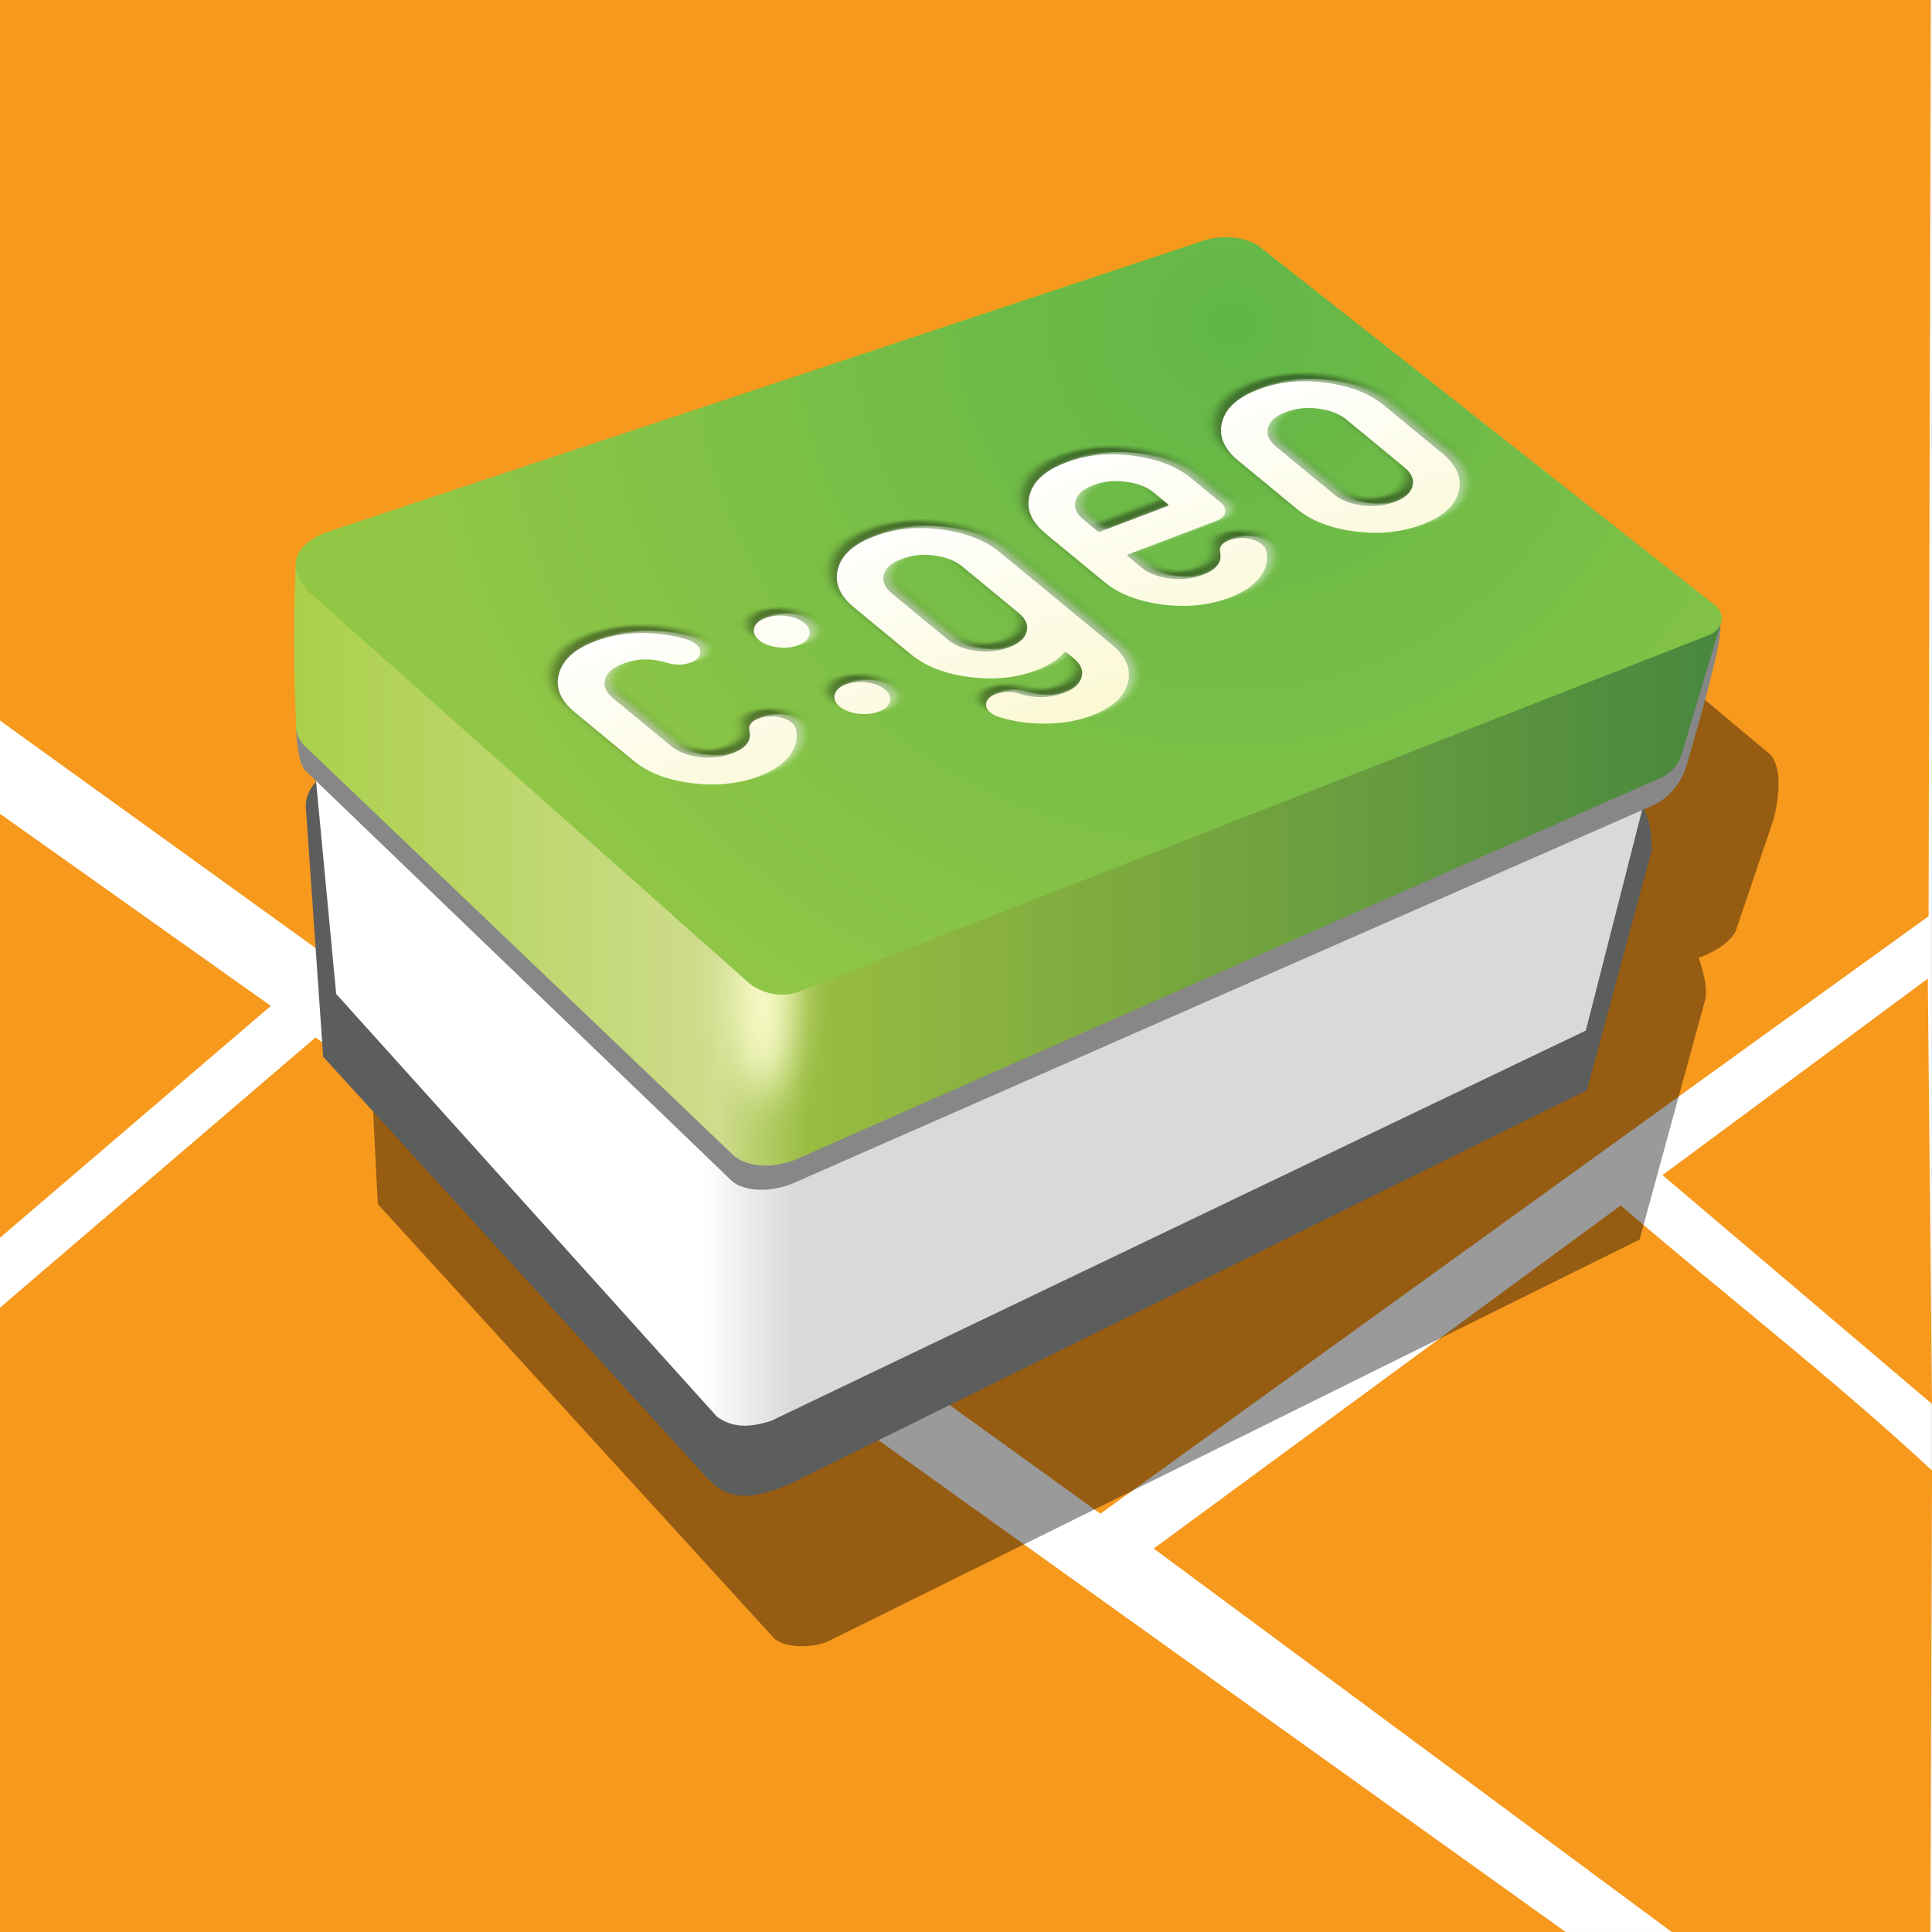
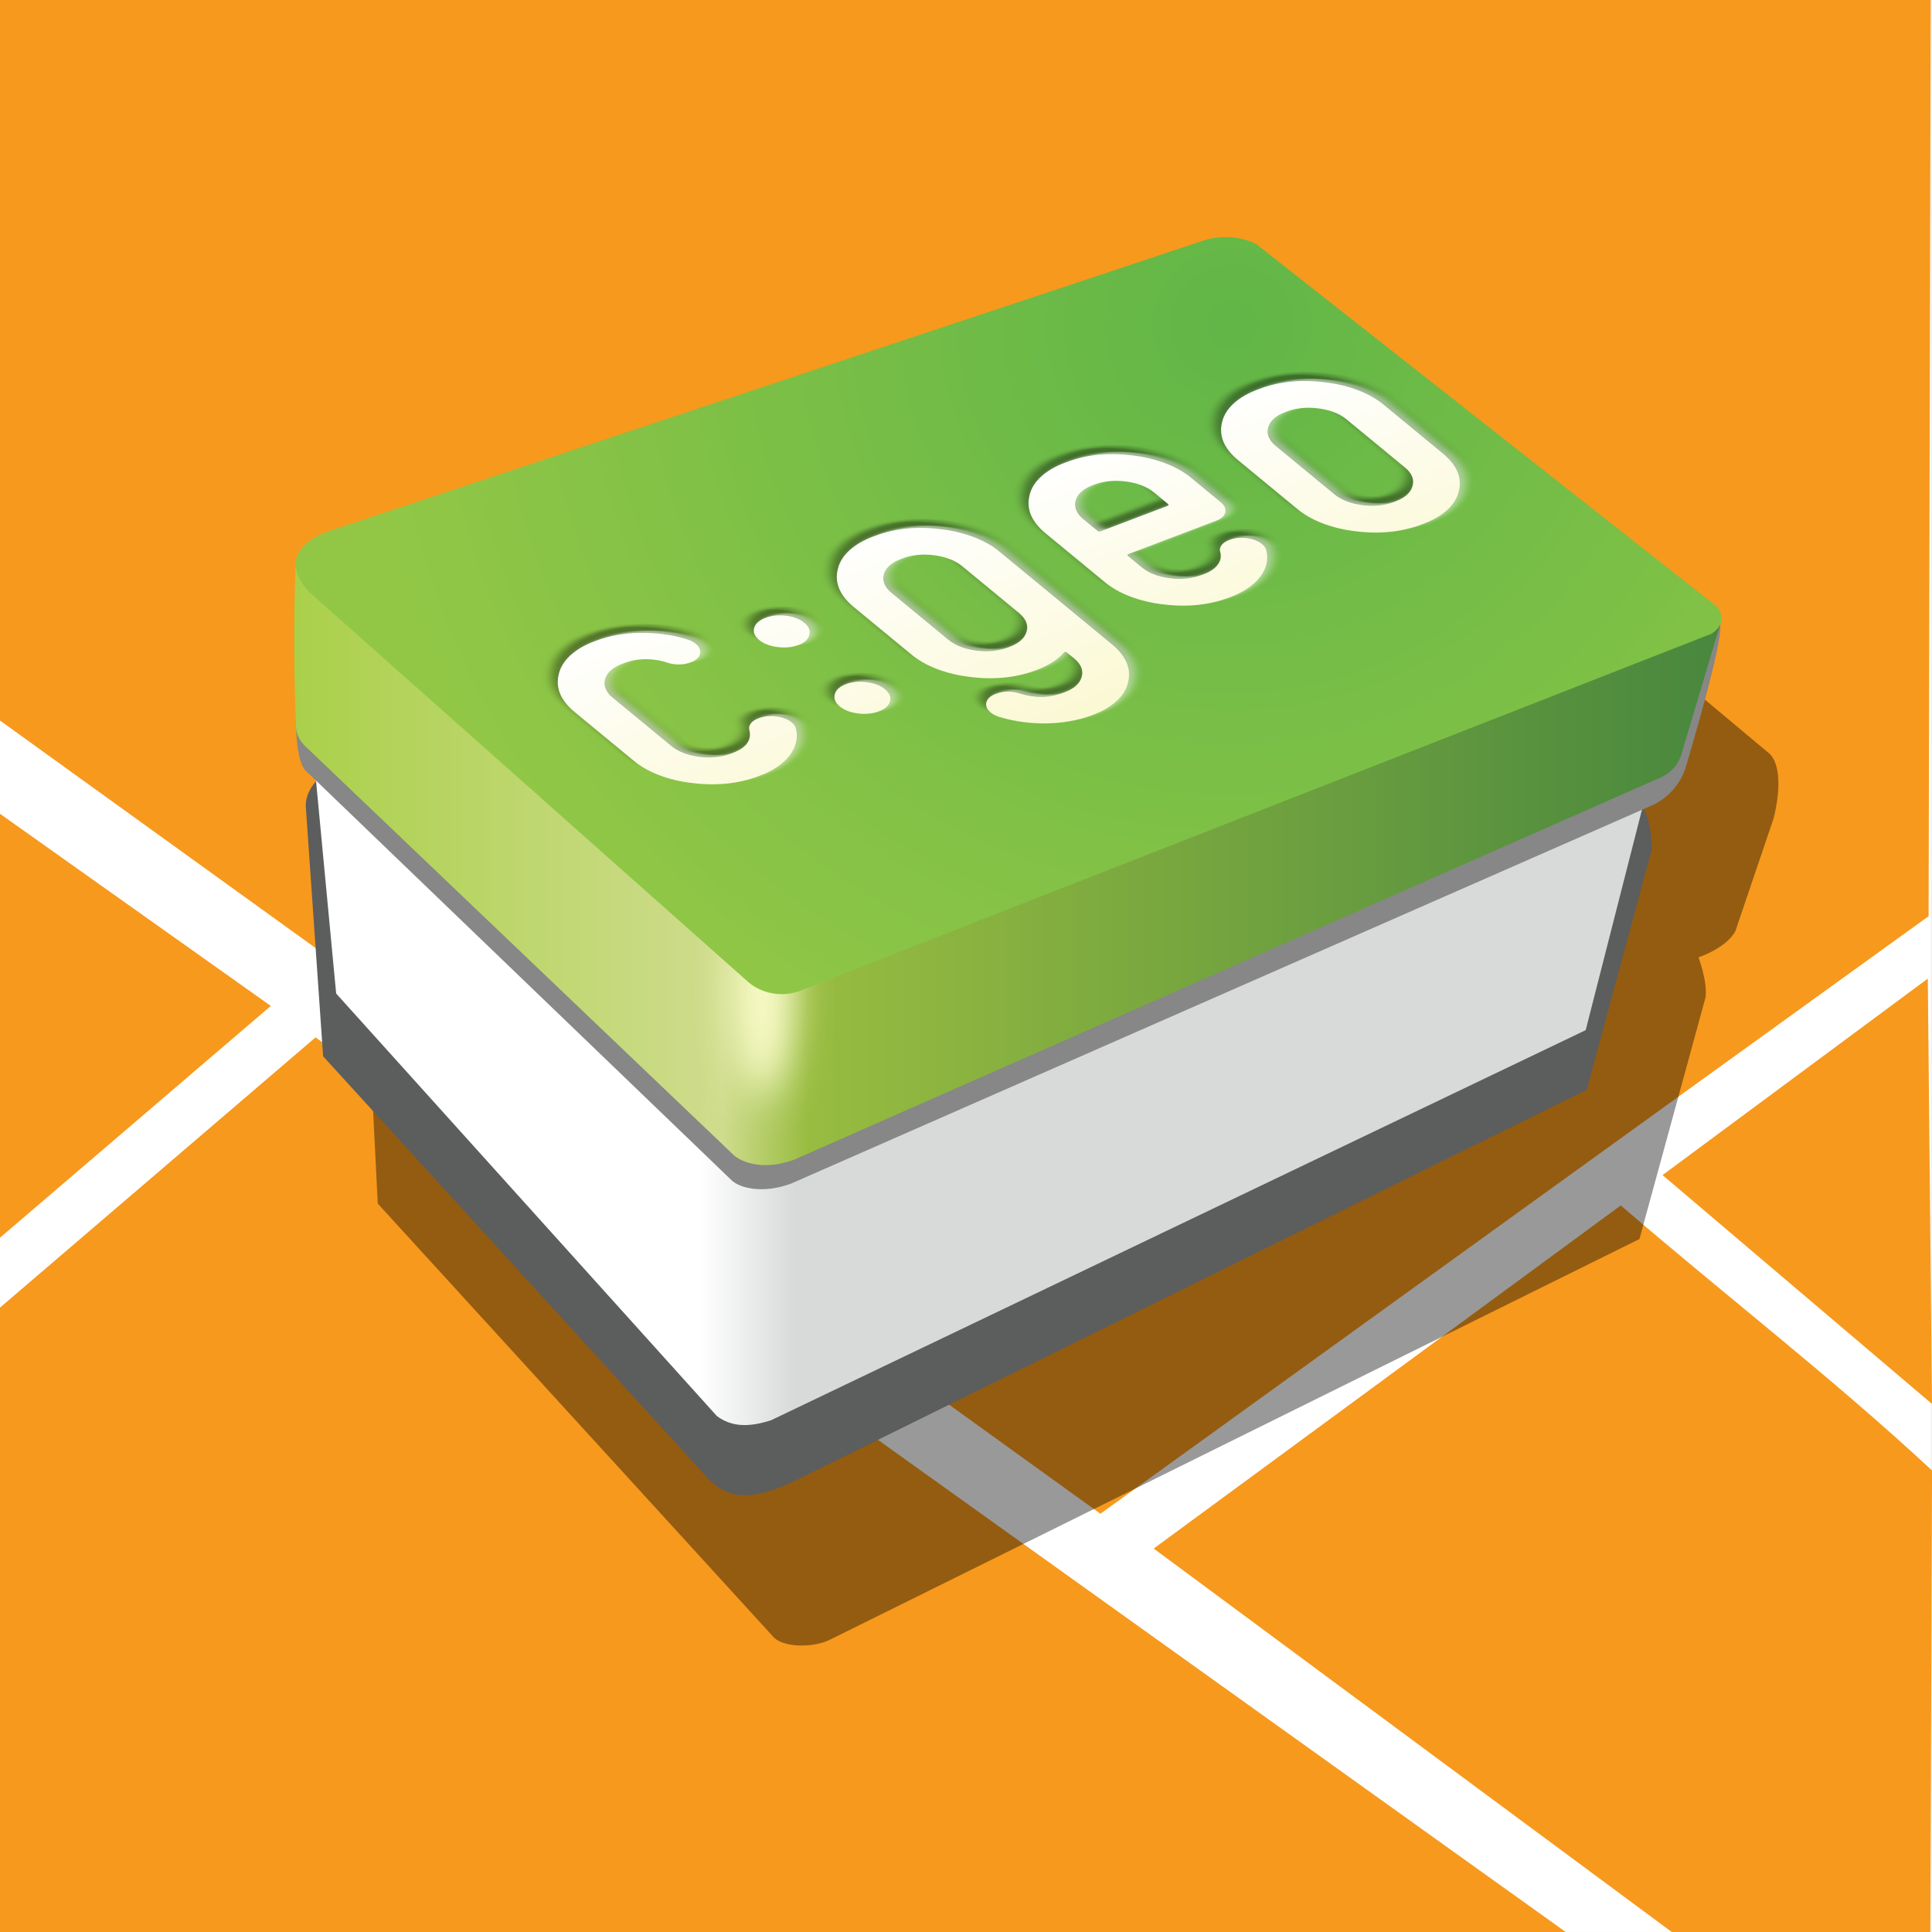
- <svg xmlns="http://www.w3.org/2000/svg" xmlns:xlink="http://www.w3.org/1999/xlink" id="svg2985" version="1.1" width="512" height="512">
-   <defs id="defs2989">
-     <rect x="22.591" y="297.652" width="151.252" height="53.027" id="rect931" />
-     <linearGradient id="linearGradient3837">
-       <stop style="stop-color:#fbf9d4;stop-opacity:1;" offset="0" id="stop3839" />
-       <stop style="stop-color:#ffffff;stop-opacity:1;" offset="1" id="stop3841" />
+ <svg xmlns="http://www.w3.org/2000/svg" xmlns:xlink="http://www.w3.org/1999/xlink" width="512" height="512">
+   <defs>
+     <linearGradient id="e">
+       <stop offset="0" stop-color="#fbf9d4" />
+       <stop offset="1" stop-color="#fff" />
    </linearGradient>
-     <linearGradient id="linearGradient3936">
-       <stop style="stop-color:#f7991d;stop-opacity:1;" offset="0" id="stop3938" />
-       <stop style="stop-color:#f8b339;stop-opacity:1;" offset="1" id="stop3940" />
+     <linearGradient id="c">
+       <stop offset="0" stop-color="#fff" />
+       <stop offset=".29" stop-color="#fff" />
+       <stop offset=".36" stop-color="#d8dada" />
+       <stop offset="1" stop-color="#d8dada" />
    </linearGradient>
-     <linearGradient id="linearGradient3928">
-       <stop id="stop3930" offset="0" style="stop-color:#000000;stop-opacity:0.128;" />
-       <stop id="stop3932" offset="1" style="stop-color:#000000;stop-opacity:0.073;" />
+     <linearGradient id="b">
+       <stop offset="0" stop-color="#aad04a" />
+       <stop offset=".3" stop-color="#cfdc8d" />
+       <stop offset=".36" stop-color="#98bc40" />
+       <stop offset="1" stop-color="#48873e" />
    </linearGradient>
-     <linearGradient id="linearGradient3863">
-       <stop style="stop-color:#ffc34a;stop-opacity:1;" offset="0" id="stop3865" />
-       <stop style="stop-color:#f9a62f;stop-opacity:1;" offset="1" id="stop3867" />
+     <linearGradient id="d">
+       <stop offset="0" stop-color="#61b647" />
+       <stop offset="1" stop-color="#92c746" />
    </linearGradient>
-     <linearGradient id="linearGradient3801">
-       <stop style="stop-color:#ffffff;stop-opacity:0.1;" offset="0" id="stop3803" />
-       <stop style="stop-color:#ffffff;stop-opacity:0;" offset="1" id="stop3805" />
+     <linearGradient id="a">
+       <stop offset="0" stop-opacity=".06" />
+       <stop offset="1" stop-opacity=".11" />
    </linearGradient>
-     <linearGradient id="linearGradient3890">
-       <stop style="stop-color:#ffffff;stop-opacity:1;" offset="0" id="stop3892" />
-       <stop id="stop3900" offset="0.292" style="stop-color:#ffffff;stop-opacity:1;" />
-       <stop id="stop3898" offset="0.359" style="stop-color:#d8dada;stop-opacity:1;" />
-       <stop style="stop-color:#d8dada;stop-opacity:1;" offset="1" id="stop3894" />
-     </linearGradient>
-     <linearGradient id="linearGradient3864">
-       <stop style="stop-color:#aad04a;stop-opacity:1;" offset="0" id="stop3866" />
-       <stop id="stop3872" offset="0.298" style="stop-color:#cfdc8d;stop-opacity:1;" />
-       <stop style="stop-color:#98bc40;stop-opacity:1;" offset="0.36" id="stop3882" />
-       <stop style="stop-color:#48873e;stop-opacity:1;" offset="1" id="stop3868" />
-     </linearGradient>
-     <linearGradient id="linearGradient3838">
-       <stop style="stop-color:#61b647;stop-opacity:1;" offset="0" id="stop3840" />
-       <stop style="stop-color:#92c746;stop-opacity:1;" offset="1" id="stop3842" />
-     </linearGradient>
-     <linearGradient id="linearGradient3828">
-       <stop id="stop3830" offset="0" style="stop-color:#000000;stop-opacity:0.133;" />
-       <stop id="stop3832" offset="1" style="stop-color:#000000;stop-opacity:0.111;" />
-     </linearGradient>
-     <linearGradient id="linearGradient3796">
-       <stop style="stop-color:#000000;stop-opacity:0.056;" offset="0" id="stop3798" />
-       <stop style="stop-color:#000000;stop-opacity:0.106;" offset="1" id="stop3800" />
-     </linearGradient>
-     <linearGradient xlink:href="#linearGradient3796" id="linearGradient3810" x1="335.739" y1="344.358" x2="496.041" y2="344.358" gradientUnits="userSpaceOnUse" />
-     <filter id="filter4143" style="color-interpolation-filters:sRGB;">
-       <feFlood id="feFlood4145" flood-opacity="0.5" flood-color="rgb(255,255,255)" result="flood" />
-       <feComposite in2="SourceGraphic" id="feComposite4147" in="flood" operator="in" result="composite1" />
-       <feGaussianBlur id="feGaussianBlur4149" in="composite" stdDeviation="0.7" result="blur" />
-       <feOffset id="feOffset4151" dx="1.5" dy="0" result="offset" />
-       <feComposite in2="offset" id="feComposite4153" in="SourceGraphic" operator="over" result="fbSourceGraphic" />
-       <feColorMatrix result="fbSourceGraphicAlpha" in="fbSourceGraphic" values="0 0 0 -1 0 0 0 0 -1 0 0 0 0 -1 0 0 0 0 1 0" id="feColorMatrix4297" />
-       <feFlood id="feFlood4299" flood-opacity="0.4" flood-color="rgb(0,0,0)" result="flood" in="fbSourceGraphic" />
-       <feComposite id="feComposite4301" in2="fbSourceGraphic" in="flood" operator="in" result="composite1" />
-       <feGaussianBlur id="feGaussianBlur4303" in="composite" stdDeviation="0.8" result="blur" />
-       <feOffset id="feOffset4305" dx="0.4" dy="-2.5" result="offset" />
-       <feComposite id="feComposite4307" in2="offset" in="fbSourceGraphic" operator="over" result="composite2" />
+     <linearGradient xlink:href="#b" id="g" x1="66.47" x2="453.38" y1="197.86" y2="197.86" gradientTransform="translate(12.77 46.62)" gradientUnits="userSpaceOnUse" />
+     <linearGradient xlink:href="#c" id="f" x1="70.63" x2="435.79" y1="258.15" y2="258.15" gradientTransform="translate(12.77 46.62)" gradientUnits="userSpaceOnUse" />
+     <linearGradient xlink:href="#e" id="j" x1="72.74" x2="73.04" y1="272.04" y2="196.94" gradientTransform="translate(-4.1 5.46)" gradientUnits="userSpaceOnUse" />
+     <linearGradient xlink:href="#e" id="l" x1="72.74" x2="73.04" y1="272.04" y2="196.94" gradientTransform="translate(-4.1 5.46)" gradientUnits="userSpaceOnUse" />
+     <linearGradient xlink:href="#e" id="m" x1="72.74" x2="73.04" y1="272.04" y2="196.94" gradientTransform="translate(-4.1 5.46)" gradientUnits="userSpaceOnUse" />
+     <linearGradient xlink:href="#e" id="n" x1="72.74" x2="73.04" y1="272.04" y2="196.94" gradientTransform="translate(-4.1 5.46)" gradientUnits="userSpaceOnUse" />
+     <linearGradient xlink:href="#e" id="o" x1="72.74" x2="73.04" y1="272.04" y2="196.94" gradientTransform="translate(-4.1 5.46)" gradientUnits="userSpaceOnUse" />
+     <linearGradient xlink:href="#e" id="p" x1="72.74" x2="73.04" y1="272.04" y2="196.94" gradientTransform="translate(-4.1 5.46)" gradientUnits="userSpaceOnUse" />
+     <filter id="h" width="2.48" height="1.51" x="-.74" y="-.26">
+       <feGaussianBlur stdDeviation="5.75" />
    </filter>
-     <linearGradient gradientUnits="userSpaceOnUse" y2="197.857" x2="453.377" y1="197.857" x1="66.473" id="linearGradient3880" xlink:href="#linearGradient3864" gradientTransform="translate(12.77222,46.61618)" />
-     <linearGradient gradientUnits="userSpaceOnUse" y2="258.149" x2="435.788" y1="258.149" x1="70.627" id="linearGradient3896" xlink:href="#linearGradient3890" gradientTransform="translate(12.77222,46.61618)" />
-     <filter height="1.515" y="-0.257" width="2.476" x="-0.738" id="filter3916">
-       <feGaussianBlur id="feGaussianBlur3918" stdDeviation="5.751" />
+     <filter id="k" width="1.04" height="1.13" x="-.02" y="-.08" color-interpolation-filters="sRGB">
+       <feFlood flood-color="#FFF" flood-opacity=".5" result="flood" />
+       <feComposite in="flood" in2="SourceGraphic" operator="in" result="composite1" />
+       <feGaussianBlur in="composite" result="blur" stdDeviation=".7" />
+       <feOffset dx="1.5" result="offset" />
+       <feComposite in="SourceGraphic" in2="offset" result="fbSourceGraphic" />
+       <feColorMatrix in="fbSourceGraphic" result="fbSourceGraphicAlpha" values="0 0 0 -1 0 0 0 0 -1 0 0 0 0 -1 0 0 0 0 1 0" />
+       <feFlood flood-color="#000" flood-opacity=".4" result="flood" />
+       <feComposite in="flood" in2="fbSourceGraphic" operator="in" result="composite1" />
+       <feGaussianBlur in="composite" result="blur" stdDeviation=".8" />
+       <feOffset dx=".4" dy="-2.5" result="offset" />
+       <feComposite in="fbSourceGraphic" in2="offset" result="composite2" />
    </filter>
-     <radialGradient gradientUnits="userSpaceOnUse" gradientTransform="matrix(-0.6639301,1.029472,-1.021062,-0.6585058,510.6407,-205.9462)" r="193.2" fy="-10.862" fx="283.496" cy="-10.862" cx="283.496" id="radialGradient3922" xlink:href="#linearGradient3838" />
-     <linearGradient gradientTransform="translate(-4.101206,5.461677)" gradientUnits="userSpaceOnUse" y2="196.94" x2="73.038" y1="272.043" x1="72.744" id="linearGradient3843" xlink:href="#linearGradient3837" />
-     <filter style="color-interpolation-filters:sRGB;" id="filter4143-3" x="-0.017" y="-0.079" width="1.044" height="1.125">
-       <feFlood result="flood" flood-color="rgb(255,255,255)" flood-opacity="0.5" id="feFlood4145-7" />
-       <feComposite result="composite1" operator="in" in="flood" id="feComposite4147-5" in2="SourceGraphic" />
-       <feGaussianBlur result="blur" stdDeviation="0.7" in="composite" id="feGaussianBlur4149-9" />
-       <feOffset result="offset" dy="0" dx="1.5" id="feOffset4151-2" />
-       <feComposite result="fbSourceGraphic" operator="over" in="SourceGraphic" id="feComposite4153-2" in2="offset" />
-       <feColorMatrix id="feColorMatrix4297-8" values="0 0 0 -1 0 0 0 0 -1 0 0 0 0 -1 0 0 0 0 1 0" in="fbSourceGraphic" result="fbSourceGraphicAlpha" />
-       <feFlood in="fbSourceGraphic" result="flood" flood-color="rgb(0,0,0)" flood-opacity="0.4" id="feFlood4299-9" />
-       <feComposite result="composite1" operator="in" in="flood" in2="fbSourceGraphic" id="feComposite4301-7" />
-       <feGaussianBlur result="blur" stdDeviation="0.8" in="composite" id="feGaussianBlur4303-3" />
-       <feOffset result="offset" dy="-2.5" dx="0.4" id="feOffset4305-6" />
-       <feComposite result="composite2" operator="over" in="fbSourceGraphic" in2="offset" id="feComposite4307-1" />
-     </filter>
-     <linearGradient id="linearGradient6127">
-       <stop id="stop6129" offset="0" style="stop-color:#00c0ff;stop-opacity:1;" />
-       <stop id="stop6131" offset="1" style="stop-color:#3486cb;stop-opacity:1;" />
-     </linearGradient>
-     <linearGradient id="linearGradient4555">
-       <stop id="stop4557" offset="0" style="stop-color:#898989;stop-opacity:1;" />
-       <stop id="stop4559" offset="1" style="stop-color:#505050;stop-opacity:1;" />
-     </linearGradient>
-     <linearGradient y2="196.94" x2="73.038" y1="272.043" x1="72.744" gradientTransform="translate(-4.101206,5.461677)" gradientUnits="userSpaceOnUse" id="linearGradient1377" xlink:href="#linearGradient3837" />
-     <linearGradient y2="196.94" x2="73.038" y1="272.043" x1="72.744" gradientTransform="translate(-4.101206,5.461677)" gradientUnits="userSpaceOnUse" id="linearGradient1379" xlink:href="#linearGradient3837" />
-     <linearGradient y2="196.94" x2="73.038" y1="272.043" x1="72.744" gradientTransform="translate(-4.101206,5.461677)" gradientUnits="userSpaceOnUse" id="linearGradient1381" xlink:href="#linearGradient3837" />
-     <linearGradient y2="196.94" x2="73.038" y1="272.043" x1="72.744" gradientTransform="translate(-4.101206,5.461677)" gradientUnits="userSpaceOnUse" id="linearGradient1383" xlink:href="#linearGradient3837" />
-     <linearGradient y2="196.94" x2="73.038" y1="272.043" x1="72.744" gradientTransform="translate(-4.101206,5.461677)" gradientUnits="userSpaceOnUse" id="linearGradient1385" xlink:href="#linearGradient3837" />
+     <radialGradient xlink:href="#d" id="i" cx="283.5" cy="-10.86" r="193.2" fx="283.5" fy="-10.86" gradientTransform="matrix(-.664 1.03 -1.021 -.659 510.64 -205.95)" gradientUnits="userSpaceOnUse" />
  </defs>
-   <rect style="opacity:0.997;fill:#ffffff;stroke-width:0;stroke-linejoin:round;paint-order:stroke fill markers;fill-opacity:1" id="rect917" width="512" height="512" x="-0.302" y="-0.029" />
-   <path style="fill:#f7991d;fill-opacity:1;stroke:none;stroke-width:1.545px;stroke-linecap:butt;stroke-linejoin:miter;stroke-opacity:1" d="M -0.191,328.176 71.774,266.577 -0.191,215.528 Z" id="path3022" />
-   <path style="fill:#f7991d;fill-opacity:1;stroke:none;stroke-width:1.545px;stroke-linecap:butt;stroke-linejoin:miter;stroke-opacity:1" d="M 415.663,512.525 83.619,274.929 -0.191,346.7 -0.403,512.021" id="path3020" />
-   <path style="fill:#f7991d;fill-opacity:1;stroke:none;stroke-width:1.545px;stroke-linecap:butt;stroke-linejoin:miter;stroke-opacity:1" d="m 443.769,512.538 67.79,0.27 0.449,-123.113 C 484.795,364.458 457.632,343.676 429.52,319.448 l -123.779,90.933" id="path3836" />
-   <path style="fill:#f7991d;fill-opacity:1;stroke:none;stroke-width:1px;stroke-linecap:butt;stroke-linejoin:miter;stroke-opacity:1" d="M -0.347,190.709 291.621,401.156 511.101,242.804 511.663,-0.031 -0.22,-0.248 Z" id="path939" />
-   <path style="fill:#f7991d;fill-opacity:1;stroke:none;stroke-width:1.545px;stroke-linecap:butt;stroke-linejoin:miter;stroke-opacity:1" d="m 510.889,259.342 -70.303,52.069 71.414,60.649 z" id="path3016" />
-   <g transform="matrix(0.9780858,0,0,0.9434046,0.4185418,-1.843395)" id="g1448">
-     <path id="path3924" d="m 455.656,193.46 23.485,20.367 c 2.792,2.939 2.978,9.951 1.039,18.081 l -10.391,31.798 c -2.645,4.85 -9.976,7.274 -9.976,7.274 0,0 2.605,7.169 1.87,11.431 l -17.873,67.752 -219.052,112.436 c -4.409,2.498 -13.15,2.549 -15.795,-0.831 L 101.931,340.188 98.814,275.553 Z" style="fill:#000000;fill-opacity:0.398;stroke:none" />
-     <path id="path3920" d="m 436.598,222.083 c 9.405,3.527 10.287,11.169 10.581,18.517 l -17.635,67.6 -215.734,110.512 c -13.232,6.036 -18.603,3.527 -24.101,-3.233 L 87.133,298.795 82.43,228.55 c -0.208,-7.482 9.405,-12.344 9.405,-12.344 z" style="fill:#5c5d5d;fill-opacity:1;stroke:none" />
-     <path id="path3884" d="m 448.06,215.03 -18.811,76.418 -220.73,109.63 c -6.235,2.078 -10.747,1.838 -14.696,-1.176 L 90.66,281.16 83.9,207.094 Z" style="fill:url(#linearGradient3896);fill-opacity:1;stroke:none;stroke-width:1px;stroke-linecap:butt;stroke-linejoin:miter;stroke-opacity:1" />
-     <path id="path3818" d="m 465.649,177.54 c 1.176,3.968 -9.359,40.282 -9.359,40.282 -2.494,7.586 -8.671,10.287 -8.671,10.287 l -233.516,106.397 c -7.17,2.91 -14.013,1.627 -16.459,-1.029 L 82.136,218.263 C 79.746,214.937 79.785,205.33 79.785,205.33 Z" style="fill:#868786;fill-opacity:1;stroke:none" />
-     <path id="path3816" d="m 465.649,177.54 -10.535,36.608 c -1.361,4.47 -5.29,6.172 -5.29,6.172 l -235.132,107.573 c -10.703,3.949 -16.165,-1.176 -16.165,-1.176 L 82.43,211.796 c -3.117,-2.91 -2.645,-6.466 -2.645,-6.466 0,0 -1.053,-22.112 -0.039,-45.771 z" style="fill:url(#linearGradient3880);fill-opacity:1;stroke:none" />
-     <ellipse ry="26.81" rx="9.352" cy="226.65" cx="185.592" transform="matrix(0.8833111,0,0,1.086998,42.53404,34.17213)" id="path3902" style="fill:#ffffd0;fill-opacity:0.944;stroke:none;filter:url(#filter3916)" />
-     <path id="path3814" d="M 340.194,70.717 464.814,172.412 c 3.527,4.703 -1.47,7.642 -1.47,7.642 l -246.007,99.931 c -5.771,2.8 -11.578,0.834 -14.696,-1.763 L 83.312,168.297 c -10.581,-12.051 5.29,-17.047 5.29,-17.047 L 324.028,70.129 c 9.405,-3.821 16.165,0.588 16.165,0.588 z" style="fill:url(#radialGradient3922);fill-opacity:1;stroke:none;stroke-width:1px;stroke-linecap:butt;stroke-linejoin:miter;stroke-opacity:1" />
-     <g id="text3833" style="font-style:normal;font-variant:normal;font-weight:normal;font-stretch:normal;font-size:27.524px;line-height:125%;font-family:'232MKSDRoundMedium';-inkscape-font-specification:'232MKSDRoundMedium';letter-spacing:0px;word-spacing:0px;fill:url(#linearGradient3843);fill-opacity:1;stroke:none;filter:url(#filter4143-3)" transform="matrix(1.04878,-0.4127193,0.7638988,0.6528768,12.77222,46.61618)">
-       <path id="path4310" style="font-size:99.088px;fill:url(#linearGradient1377)" d="m 9.896,251.443 c -1.651,3.04 -3.947,5.435 -6.887,7.185 -2.94,1.75 -6.128,2.625 -9.563,2.625 h -0.396 c -5.153,0 -9.562,-1.816 -13.228,-5.449 -3.666,-3.633 -5.499,-8.025 -5.499,-13.178 v -20.711 c -6e-6,-5.151 1.833,-9.56 5.499,-13.227 3.666,-3.667 8.075,-5.5 13.228,-5.501 h 0.396 c 3.369,6e-5 6.523,0.875 9.463,2.626 2.94,1.751 5.236,4.113 6.887,7.087 0.397,0.726 0.596,1.518 0.596,2.377 -4.2e-5,1.321 -0.479,2.46 -1.438,3.419 -0.959,0.959 -2.098,1.438 -3.419,1.438 -1.915,4e-5 -3.335,-0.859 -4.261,-2.576 -1.718,-3.105 -4.327,-4.657 -7.829,-4.657 h -0.396 c -2.443,4e-5 -4.54,0.875 -6.291,2.625 -1.751,1.75 -2.626,3.88 -2.626,6.39 v 20.711 c -1.6e-5,2.443 0.875,4.54 2.626,6.291 1.751,1.751 3.848,2.626 6.291,2.626 h 0.396 c 3.502,1e-5 6.111,-1.586 7.829,-4.757 0.925,-1.718 2.346,-2.576 4.261,-2.576 1.387,2e-5 2.559,0.479 3.517,1.436 0.958,0.958 1.436,2.131 1.436,3.52 -4.3e-5,0.792 -0.198,1.551 -0.593,2.277 z" />
-       <path id="path4312" style="font-size:99.088px;fill:url(#linearGradient1379)" d="m 34.109,221.222 c -1.8e-5,1.585 -0.578,2.955 -1.733,4.111 -1.155,1.156 -2.526,1.734 -4.113,1.734 -1.585,3e-5 -2.955,-0.578 -4.111,-1.734 -1.156,-1.156 -1.734,-2.526 -1.734,-4.111 -6e-6,-1.651 0.578,-3.038 1.734,-4.161 1.156,-1.123 2.526,-1.684 4.111,-1.684 1.587,5e-5 2.957,0.561 4.113,1.684 1.155,1.123 1.733,2.51 1.733,4.161 z m 0,28.537 c -1.8e-5,1.651 -0.578,3.039 -1.733,4.162 -1.155,1.124 -2.526,1.686 -4.113,1.686 -1.585,0 -2.955,-0.562 -4.111,-1.686 -1.156,-1.124 -1.734,-2.511 -1.734,-4.162 -6e-6,-1.585 0.578,-2.955 1.734,-4.111 1.156,-1.156 2.526,-1.734 4.111,-1.734 1.587,1e-5 2.957,0.578 4.113,1.734 1.155,1.156 1.733,2.526 1.733,4.111 z" />
-       <path id="path4314" style="font-size:99.088px;fill:url(#linearGradient1381)" d="m 83.877,261.849 c -4.3e-5,5.153 -1.817,9.562 -5.451,13.228 -3.634,3.666 -8.027,5.499 -13.18,5.499 h -0.396 c -3.435,-2e-5 -6.622,-0.892 -9.562,-2.675 -2.939,-1.783 -5.234,-4.161 -6.885,-7.135 -0.397,-0.726 -0.596,-1.518 -0.596,-2.377 -7e-6,-1.322 0.479,-2.462 1.436,-3.42 0.958,-0.958 2.098,-1.436 3.42,-1.436 1.982,0 3.435,0.859 4.361,2.576 1.651,3.105 4.26,4.657 7.826,4.657 h 0.396 c 2.445,-1e-5 4.543,-0.875 6.293,-2.626 1.75,-1.751 2.625,-3.848 2.625,-6.291 v -2.576 c -3.4e-5,-0.331 -0.164,-0.429 -0.493,-0.296 -2.643,1.387 -5.451,2.08 -8.425,2.08 h -0.396 c -5.153,0 -9.546,-1.833 -13.178,-5.499 -3.633,-3.666 -5.449,-8.075 -5.449,-13.228 v -20.115 c -6e-6,-5.153 1.816,-9.562 5.449,-13.228 3.633,-3.666 8.025,-5.499 13.178,-5.499 h 0.396 c 5.153,6e-5 9.546,1.833 13.18,5.499 3.634,3.666 5.451,8.075 5.451,13.228 z m -9.713,-19.519 v -20.115 c -3.4e-5,-2.51 -0.875,-4.64 -2.625,-6.391 -1.75,-1.751 -3.847,-2.626 -6.293,-2.626 h -0.396 c -2.443,5e-5 -4.54,0.875 -6.291,2.626 -1.751,1.751 -2.626,3.881 -2.626,6.391 v 20.115 c -1.6e-5,2.443 0.875,4.54 2.626,6.291 1.751,1.751 3.848,2.626 6.291,2.626 h 0.396 c 2.445,1e-5 4.543,-0.875 6.293,-2.626 1.75,-1.751 2.625,-3.848 2.625,-6.291 z" />
-       <path id="path4316" style="font-size:99.088px;fill:url(#linearGradient1383)" d="m 133.614,232.22 c -4e-5,1.387 -0.463,2.56 -1.388,3.518 -0.925,0.959 -2.082,1.438 -3.468,1.438 h -22.492 c -0.397,2e-5 -0.596,0.165 -0.596,0.496 v 4.953 c -2e-5,2.443 0.875,4.54 2.626,6.291 1.751,1.751 3.848,2.626 6.291,2.626 h 0.396 c 3.502,1e-5 6.111,-1.552 7.829,-4.657 0.925,-1.718 2.346,-2.576 4.261,-2.576 1.387,2e-5 2.543,0.479 3.468,1.436 0.925,0.958 1.388,2.098 1.388,3.42 -4e-5,0.859 -0.199,1.651 -0.596,2.377 -1.585,2.974 -3.847,5.335 -6.787,7.085 -2.94,1.75 -6.128,2.625 -9.563,2.625 h -0.396 c -5.153,0 -9.546,-1.816 -13.178,-5.449 -3.633,-3.633 -5.449,-8.025 -5.449,-13.178 v -20.711 c -6e-6,-5.151 1.816,-9.56 5.449,-13.227 3.633,-3.667 8.025,-5.5 13.178,-5.501 h 0.396 c 5.153,6e-5 9.546,1.834 13.18,5.501 3.634,3.667 5.451,8.076 5.451,13.227 z m -9.713,-5.349 v -4.956 c -4e-5,-2.51 -0.875,-4.64 -2.625,-6.39 -1.75,-1.75 -3.847,-2.625 -6.293,-2.625 h -0.396 c -2.443,4e-5 -4.54,0.875 -6.291,2.625 -1.751,1.75 -2.626,3.88 -2.626,6.39 v 4.956 c -2e-5,0.331 0.199,0.496 0.596,0.496 h 17.043 c 0.395,3e-5 0.593,-0.165 0.593,-0.496 z" />
-       <path id="path4318" style="font-size:99.088px;fill:url(#linearGradient1385)" d="m 183.352,242.625 c -4e-5,5.153 -1.817,9.546 -5.451,13.178 -3.634,3.633 -8.027,5.449 -13.18,5.449 h -0.396 c -5.153,0 -9.546,-1.816 -13.178,-5.449 -3.633,-3.633 -5.449,-8.025 -5.449,-13.178 v -20.711 c 0,-5.151 1.816,-9.56 5.449,-13.227 3.633,-3.667 8.025,-5.5 13.178,-5.501 h 0.396 c 5.153,6e-5 9.546,1.834 13.18,5.501 3.634,3.667 5.451,8.076 5.451,13.227 z m -9.713,0 v -20.711 c -3e-5,-2.51 -0.875,-4.64 -2.625,-6.39 -1.75,-1.75 -3.847,-2.625 -6.293,-2.625 h -0.396 c -2.443,4e-5 -4.54,0.875 -6.291,2.625 -1.751,1.75 -2.626,3.88 -2.626,6.39 v 20.711 c -1e-5,2.443 0.875,4.54 2.626,6.291 1.751,1.751 3.848,2.626 6.291,2.626 h 0.396 c 2.445,1e-5 4.543,-0.875 6.293,-2.626 1.75,-1.751 2.625,-3.848 2.625,-6.291 z" />
+   <path fill="#fff" d="M-.3-.03h512v512H-.3z" paint-order="stroke fill markers" />
+   <path fill="#f7991d" d="m-.2 328.18 71.97-61.6-71.96-51.05ZM415.66 512.52 83.62 274.92-.2 346.7-.4 512.02M443.77 512.54l67.79.27.45-123.12c-27.21-25.23-54.38-46.01-82.49-70.24l-123.78 90.93M-.35 190.7l291.97 210.46L511.1 242.8l.56-242.83L-.22-.25ZM510.89 259.34l-70.3 52.07L512 372.06z" />
+   <g transform="matrix(.978 0 0 .943 .42 -1.84)">
+     <path fill-opacity=".4" d="m455.66 193.46 23.48 20.37c2.8 2.94 2.98 9.95 1.04 18.08l-10.4 31.8c-2.64 4.85-9.97 7.27-9.97 7.27s2.6 7.17 1.87 11.43l-17.87 67.75L224.76 462.6c-4.41 2.5-13.15 2.55-15.8-.83L101.93 340.19l-3.12-64.64Z" />
+     <path fill="#5c5d5d" d="M436.6 222.08c9.4 3.53 10.28 11.17 10.58 18.52l-17.64 67.6-215.73 110.51c-13.23 6.04-18.6 3.53-24.1-3.23L87.13 298.8l-4.7-70.25c-.2-7.48 9.4-12.34 9.4-12.34z" />
+     <path fill="url(#f)" d="m448.06 215.03-18.81 76.42-220.73 109.63c-6.24 2.08-10.75 1.84-14.7-1.18L90.66 281.16l-6.76-74.07Z" />
+     <path fill="#868786" d="M465.65 177.54c1.17 3.97-9.36 40.28-9.36 40.28a17.56 17.56 0 0 1-8.67 10.29L214.1 334.5c-7.17 2.9-14 1.62-16.46-1.03L82.14 218.26c-2.4-3.32-2.36-12.93-2.36-12.93Z" />
+     <path fill="url(#g)" d="m465.65 177.54-10.54 36.6c-1.36 4.48-5.29 6.18-5.29 6.18L214.7 327.89c-10.7 3.95-16.16-1.17-16.16-1.17L82.43 211.8c-3.12-2.91-2.65-6.47-2.65-6.47s-1.05-22.11-.03-45.77z" />
+     <ellipse cx="185.59" cy="226.65" fill="#ffffd0" fill-opacity=".94" filter="url(#h)" rx="9.35" ry="26.81" transform="matrix(.883 0 0 1.087 42.53 34.17)" />
+     <path fill="url(#i)" d="m340.2 70.72 124.61 101.7c3.53 4.7-1.47 7.63-1.47 7.63l-246 99.93a13.82 13.82 0 0 1-14.7-1.76L83.31 168.3c-10.58-12.05 5.3-17.05 5.3-17.05l235.42-81.12c9.4-3.82 16.16.59 16.16.59z" />
+     <g fill="url(#j)" filter="url(#k)" font-family="232MKSDRoundMedium" font-size="99.09" font-weight="400" letter-spacing="0" style="line-height:125%;-inkscape-font-specification:&quot;232MKSDRoundMedium&quot;" transform="matrix(1.049 -.413 .764 .653 12.77 46.62)" word-spacing="0">
+       <path fill="url(#l)" d="M9.9 251.44a18.45 18.45 0 0 1-6.9 7.19 18.37 18.37 0 0 1-9.55 2.62h-.4c-5.15 0-9.56-1.81-13.23-5.45a17.87 17.87 0 0 1-5.5-13.17V221.9c0-5.15 1.84-9.55 5.5-13.22a18.03 18.03 0 0 1 13.23-5.5h.4c3.36 0 6.52.87 9.46 2.62a18.66 18.66 0 0 1 6.89 7.09 4.87 4.87 0 0 1-.85 5.8 4.67 4.67 0 0 1-3.41 1.43 4.54 4.54 0 0 1-4.26-2.57 8.4 8.4 0 0 0-7.83-4.66h-.4c-2.44 0-4.54.88-6.3 2.63a8.7 8.7 0 0 0-2.62 6.38v20.72c0 2.44.88 4.54 2.63 6.29a8.58 8.58 0 0 0 6.29 2.62h.4c3.5 0 6.1-1.58 7.83-4.75a4.54 4.54 0 0 1 4.26-2.58c1.38 0 2.56.48 3.51 1.44a4.79 4.79 0 0 1 1.44 3.52c0 .79-.2 1.55-.6 2.27z" />
+       <path fill="url(#m)" d="M34.1 221.22c0 1.59-.57 2.96-1.72 4.11a5.62 5.62 0 0 1-4.12 1.74 5.62 5.62 0 0 1-4.1-1.74 5.62 5.62 0 0 1-1.74-4.1c0-1.66.58-3.05 1.73-4.17a5.7 5.7 0 0 1 4.11-1.68 5.7 5.7 0 0 1 4.12 1.68 5.57 5.57 0 0 1 1.73 4.16zm0 28.54c0 1.65-.57 3.04-1.72 4.16a5.7 5.7 0 0 1-4.12 1.69 5.7 5.7 0 0 1-4.1-1.69 5.57 5.57 0 0 1-1.74-4.16c0-1.59.58-2.96 1.73-4.11a5.62 5.62 0 0 1 4.11-1.74c1.59 0 2.96.58 4.12 1.74a5.62 5.62 0 0 1 1.73 4.1z" />
+       <path fill="url(#n)" d="M83.88 261.85c0 5.15-1.82 9.56-5.45 13.23a17.88 17.88 0 0 1-13.18 5.5h-.4a19.02 19.02 0 0 1-16.45-9.81 4.87 4.87 0 0 1 .84-5.8 4.67 4.67 0 0 1 3.42-1.44c1.99 0 3.44.86 4.36 2.58 1.66 3.1 4.26 4.66 7.83 4.66h.4c2.44 0 4.54-.88 6.29-2.63a8.59 8.59 0 0 0 2.62-6.3v-2.57c0-.33-.16-.43-.49-.3a17.87 17.87 0 0 1-8.42 2.09h-.4c-5.15 0-9.55-1.84-13.18-5.5a18.12 18.12 0 0 1-5.45-13.23V222.2c0-5.15 1.82-9.56 5.45-13.22a17.87 17.87 0 0 1 13.18-5.5h.4c5.15 0 9.54 1.83 13.18 5.5a18.12 18.12 0 0 1 5.45 13.22zm-9.72-19.52V222.2a8.7 8.7 0 0 0-2.62-6.39 8.58 8.58 0 0 0-6.3-2.62h-.39c-2.44 0-4.54.87-6.3 2.62a8.7 8.7 0 0 0-2.62 6.4v20.1c0 2.45.88 4.55 2.63 6.3a8.58 8.58 0 0 0 6.29 2.63h.4c2.44 0 4.54-.88 6.29-2.63a8.59 8.59 0 0 0 2.62-6.3z" />
+       <path fill="url(#o)" d="M133.61 232.22c0 1.39-.46 2.56-1.38 3.52a4.62 4.62 0 0 1-3.47 1.44h-22.5c-.4 0-.59.16-.59.5v4.95c0 2.44.88 4.54 2.63 6.29a8.58 8.58 0 0 0 6.29 2.62h.4a8.4 8.4 0 0 0 7.82-4.65 4.54 4.54 0 0 1 4.26-2.58c1.4 0 2.55.48 3.47 1.44.93.95 1.39 2.1 1.39 3.42 0 .86-.2 1.65-.6 2.37a17.92 17.92 0 0 1-6.78 7.09 18.37 18.37 0 0 1-9.57 2.62h-.4c-5.14 0-9.54-1.81-13.17-5.45a17.95 17.95 0 0 1-5.45-13.17V221.9c0-5.15 1.82-9.55 5.45-13.22a17.87 17.87 0 0 1 13.18-5.5h.4c5.15 0 9.54 1.83 13.17 5.5a18.12 18.12 0 0 1 5.45 13.22zm-9.7-5.35v-4.96a8.7 8.7 0 0 0-2.63-6.38 8.58 8.58 0 0 0-6.3-2.63h-.4c-2.44 0-4.53.88-6.28 2.63a8.7 8.7 0 0 0-2.63 6.38v4.96c0 .33.2.5.6.5h17.04c.4 0 .6-.17.6-.5z" />
+       <path fill="url(#p)" d="M183.35 242.63c0 5.15-1.81 9.54-5.45 13.17a17.96 17.96 0 0 1-13.18 5.45h-.4c-5.15 0-9.54-1.81-13.17-5.45a17.95 17.95 0 0 1-5.45-13.17V221.9c0-5.15 1.81-9.55 5.45-13.22a17.87 17.87 0 0 1 13.18-5.5h.4c5.14 0 9.54 1.83 13.17 5.5a18.12 18.12 0 0 1 5.45 13.22zm-9.71 0V221.9a8.7 8.7 0 0 0-2.63-6.38 8.58 8.58 0 0 0-6.29-2.63h-.4c-2.44 0-4.54.88-6.29 2.63a8.7 8.7 0 0 0-2.62 6.38v20.72c0 2.44.87 4.54 2.62 6.29a8.58 8.58 0 0 0 6.3 2.62h.4c2.44 0 4.53-.87 6.28-2.62a8.59 8.59 0 0 0 2.63-6.3z" />
    </g>
  </g>
</svg>
